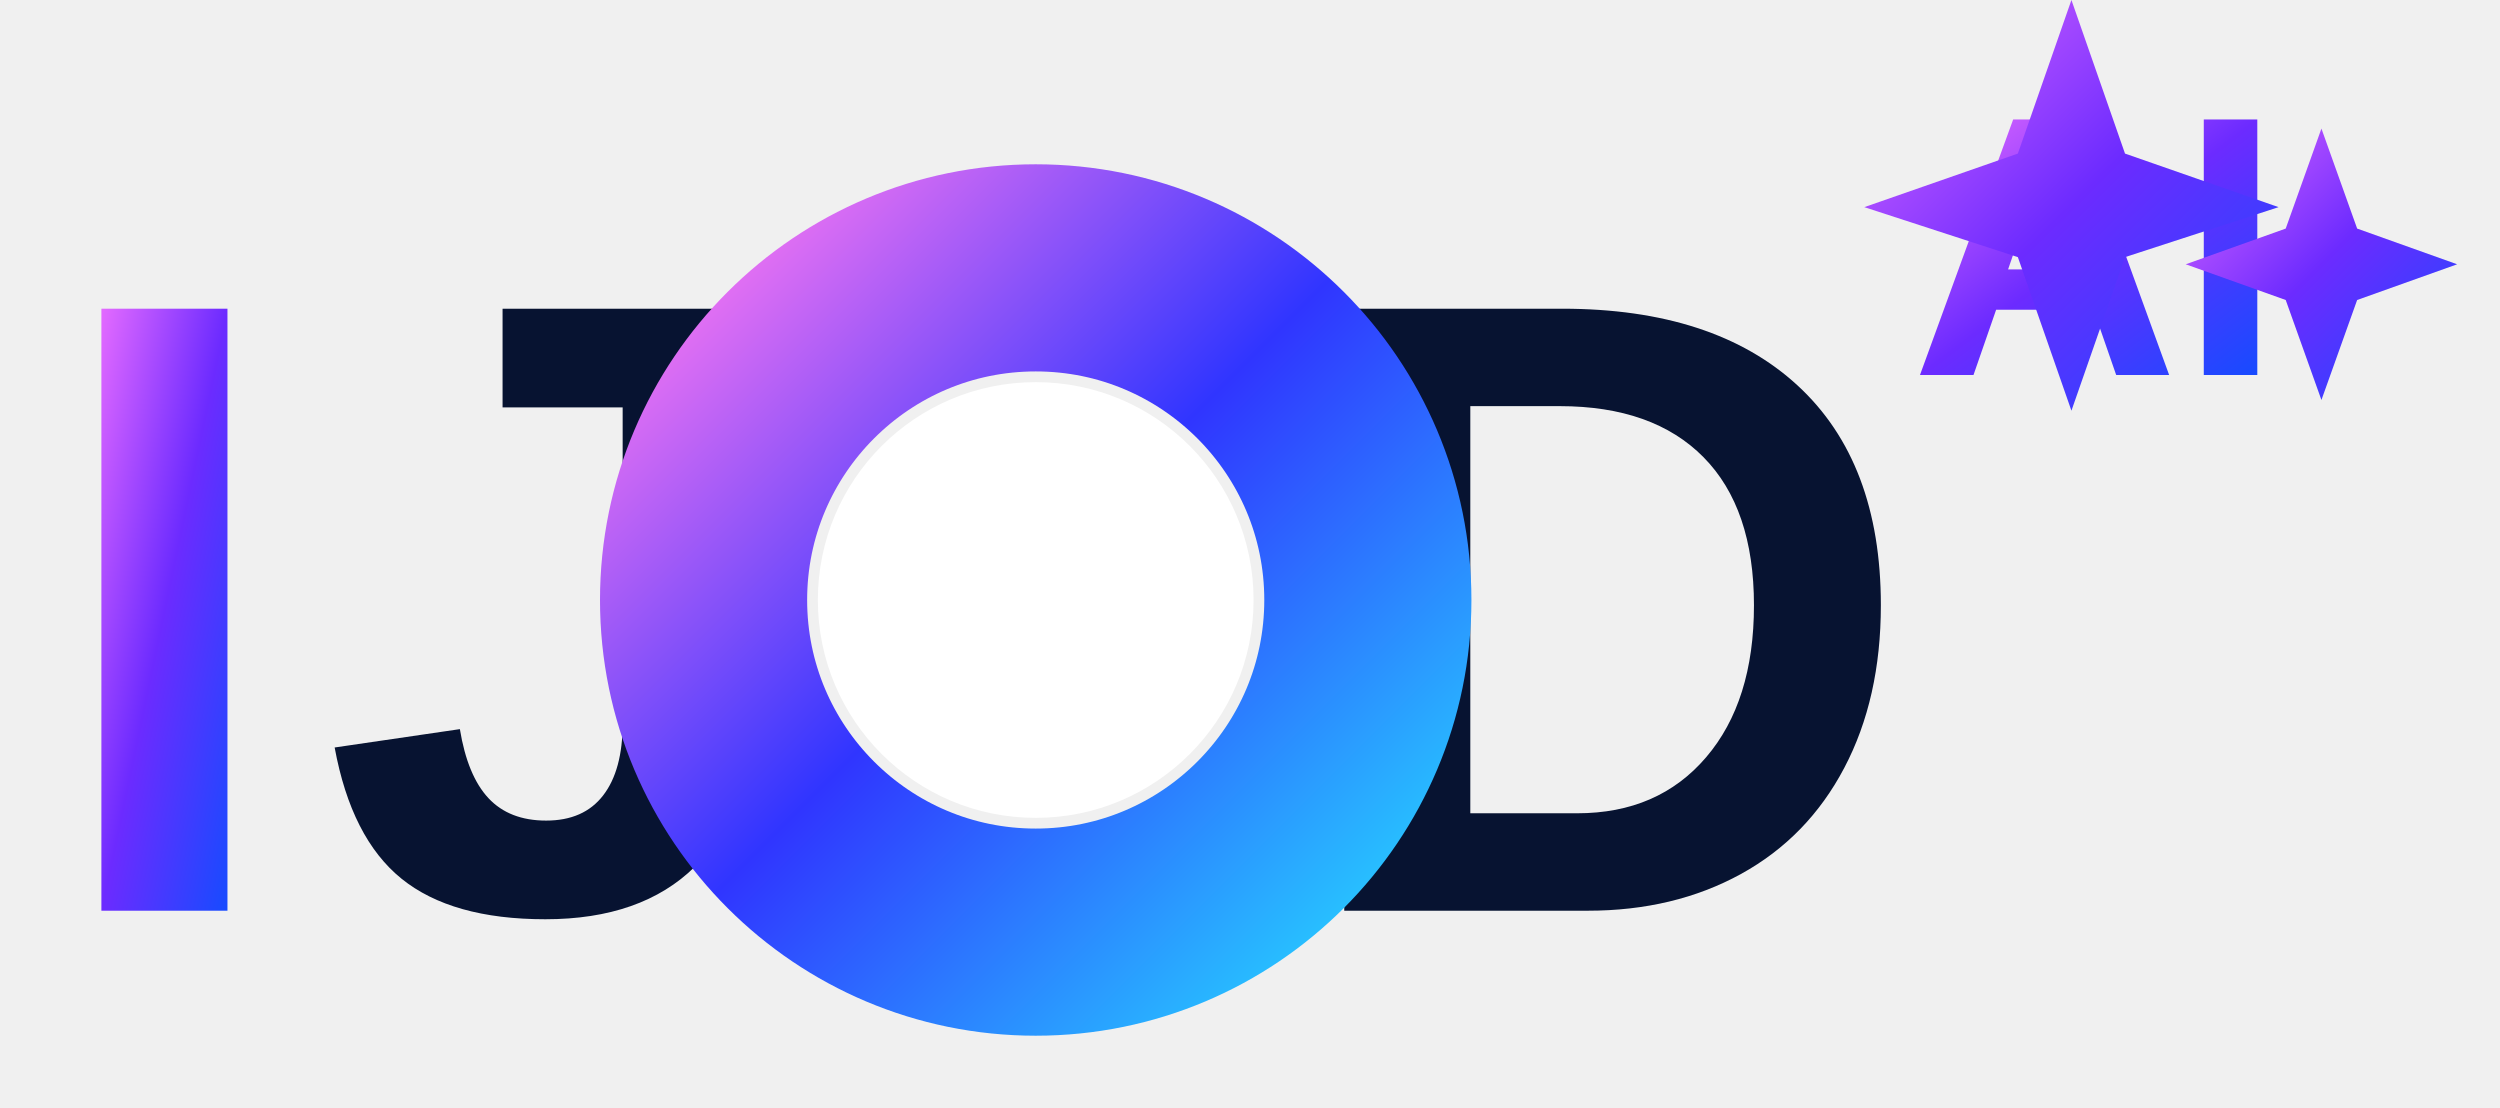
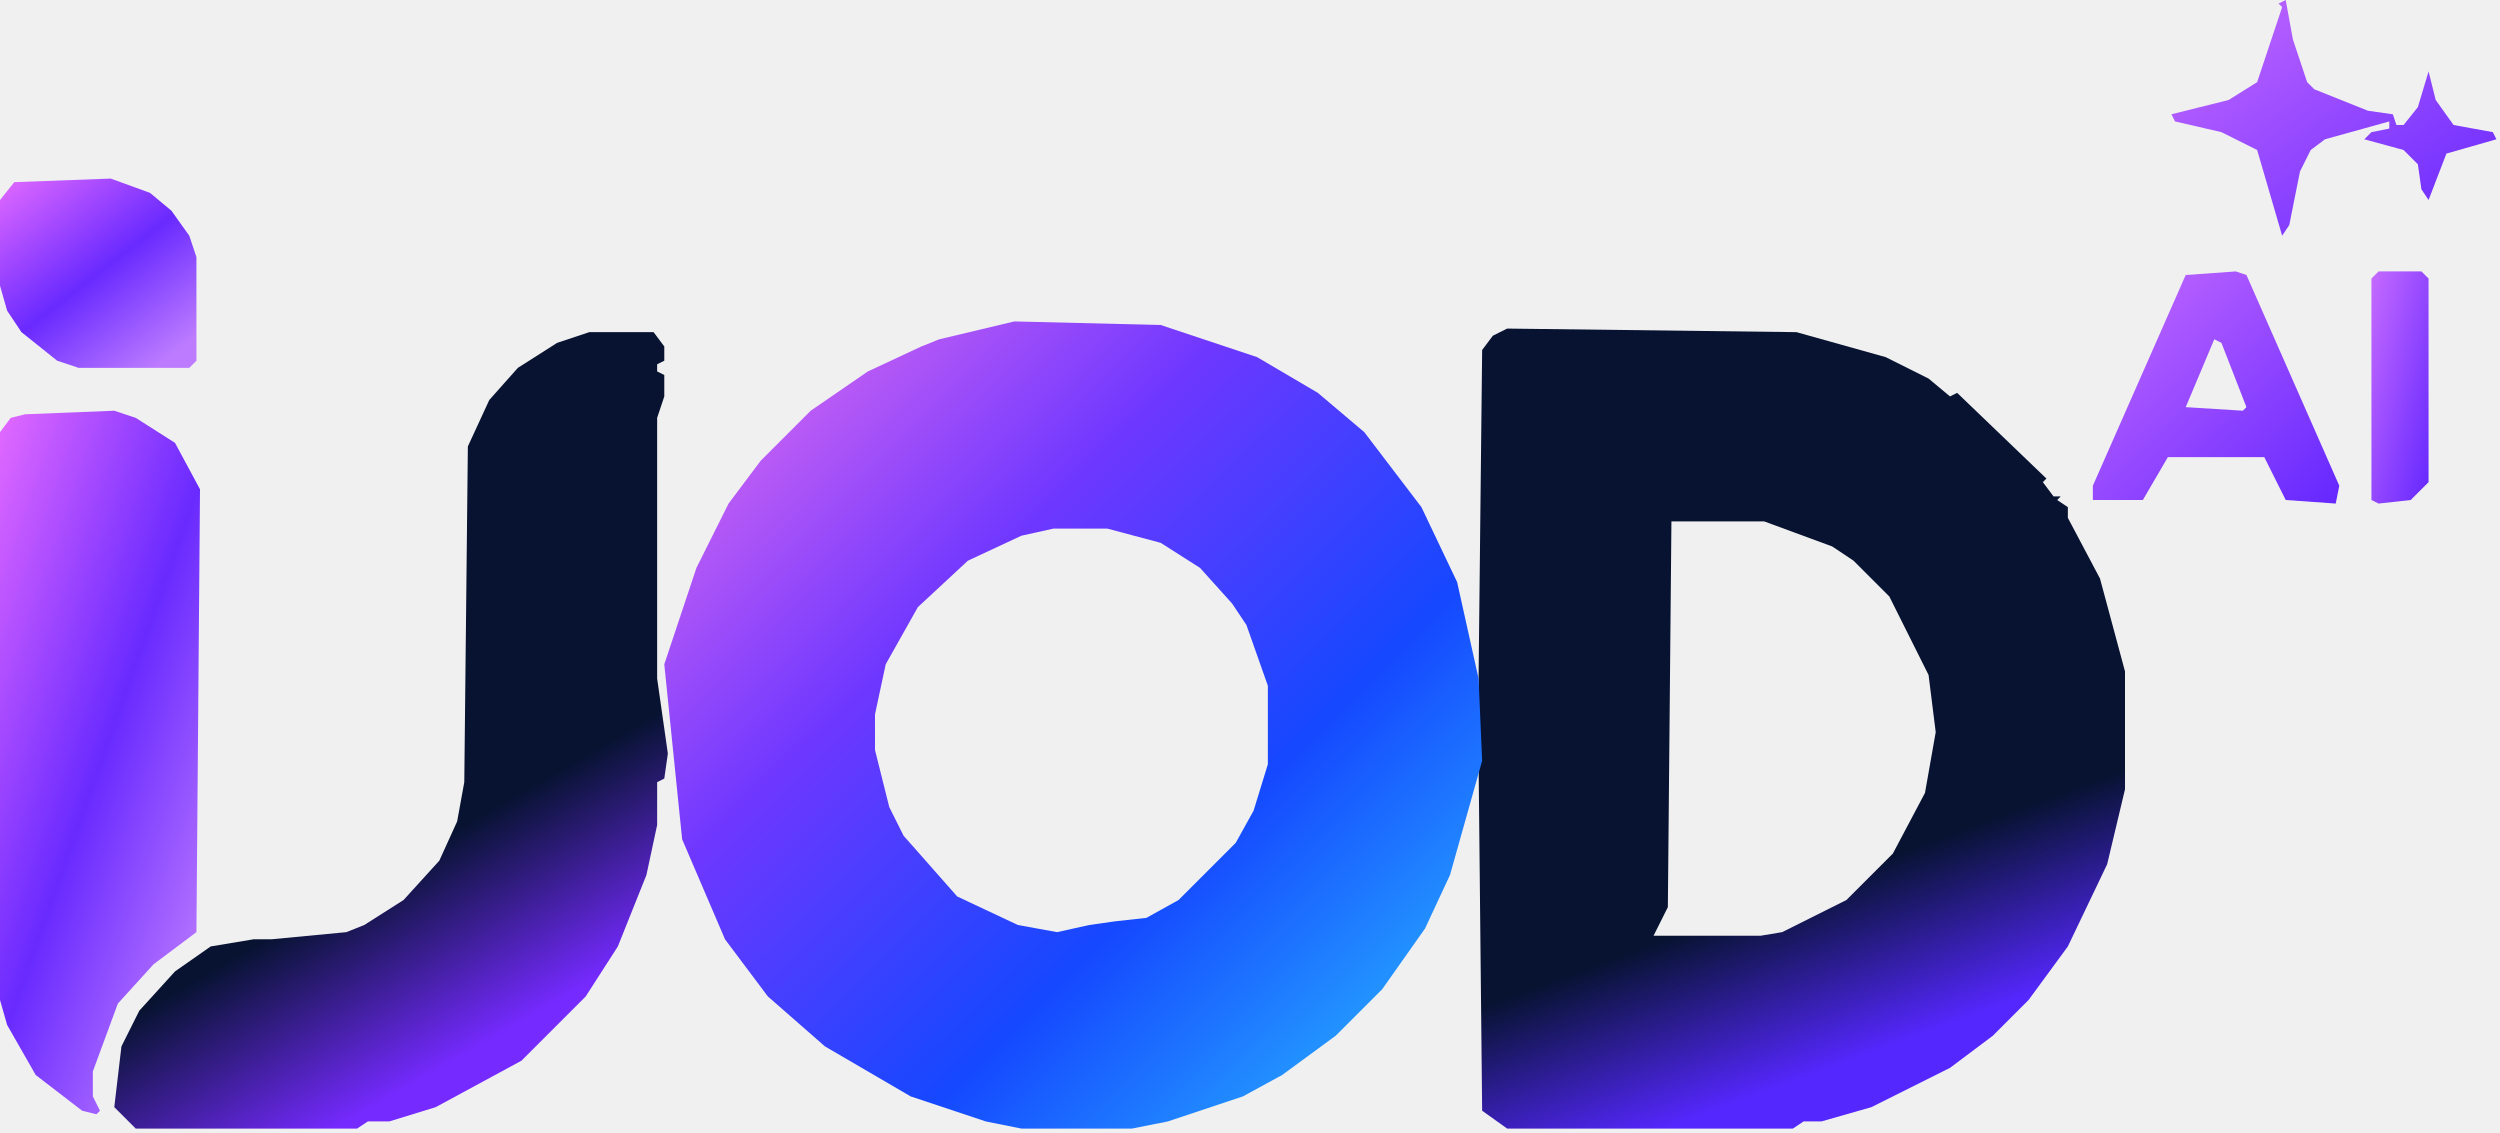
- <svg xmlns="http://www.w3.org/2000/svg" viewBox="0 0 700 310" role="img" aria-labelledby="title">
+ <svg xmlns="http://www.w3.org/2000/svg" viewBox="0 0 700 317" role="img" aria-labelledby="title">
  <defs>
-     <linearGradient id="violet" x1="0" y1="0" x2="1" y2="1">
+     <linearGradient id="i" x1="0" y1="0" x2="0.8" y2="1">
      <stop stop-color="#e36aff" />
-       <stop offset=".5" stop-color="#6c2bff" />
-       <stop offset="1" stop-color="#174bff" />
+       <stop offset=".55" stop-color="#692aff" />
+       <stop offset="1" stop-color="#bd7cff" />
    </linearGradient>
-     <linearGradient id="ring" x1="0" y1="0" x2="1" y2="1">
-       <stop stop-color="#ed73f2" />
-       <stop offset=".48" stop-color="#3035ff" />
-       <stop offset="1" stop-color="#27c8ff" />
+     <linearGradient id="j" x1="0" y1="0" x2=".4" y2="1">
+       <stop stop-color="#071331" />
+       <stop offset=".75" stop-color="#071331" />
+       <stop offset="1" stop-color="#752aff" />
+     </linearGradient>
+     <linearGradient id="o" x1="0" y1="0" x2="1" y2="1">
+       <stop stop-color="#ed73ef" />
+       <stop offset=".35" stop-color="#6e37ff" />
+       <stop offset=".65" stop-color="#1548ff" />
+       <stop offset="1" stop-color="#2cc9ff" />
+     </linearGradient>
+     <linearGradient id="d" x1="0" y1="0" x2=".3" y2="1">
+       <stop stop-color="#071331" />
+       <stop offset=".78" stop-color="#071331" />
+       <stop offset="1" stop-color="#5527ff" />
+     </linearGradient>
+     <linearGradient id="ai" x1="0" y1="0" x2="1" y2="1">
+       <stop stop-color="#c56aff" />
+       <stop offset="1" stop-color="#6427ff" />
    </linearGradient>
  </defs>
-   <g font-family="Arial,Helvetica,sans-serif" font-weight="900" font-size="245" letter-spacing="-13">
-     <text x="12" y="255" fill="url(#violet)">I</text>
-     <text x="90" y="255" fill="#071331">J</text>
-     <text x="360" y="255" fill="#071331">D</text>
-   </g>
-   <circle cx="290" cy="168" r="93" fill="none" stroke="url(#ring)" stroke-width="58" />
-   <circle cx="290" cy="168" r="61" fill="white" />
-   <g font-family="Arial,Helvetica,sans-serif" font-weight="900" font-size="104" fill="url(#violet)">
-     <text x="535" y="105">AI</text>
-   </g>
-   <path d="M580 0 L595 43 L638 58 L595 72 L580 115 L565 72 L522 58 L565 43 Z" fill="url(#violet)" />
-   <path d="M650 36 L660 64 L688 74 L660 84 L650 112 L640 84 L612 74 L640 64 Z" fill="url(#violet)" />
+   <path d="M 7 116 L 3 117 L 0 121 L 0 280 L 2 287 L 10 301 L 23 311 L 27 312 L 28 311 L 26 307 L 26 300 L 33 281 L 43 270 L 55 261 L 56 137 L 49 124 L 38 117 L 32 115 Z" fill="url(#i)" fill-rule="evenodd" />
+   <path d="M 32 310 L 38 316 L 100 316 L 103 314 L 109 314 L 122 310 L 146 297 L 164 279 L 173 265 L 181 245 L 184 231 L 184 219 L 186 218 L 187 211 L 184 190 L 184 117 L 186 111 L 186 105 L 184 104 L 184 102 L 186 101 L 186 97 L 183 93 L 165 93 L 156 96 L 145 103 L 137 112 L 131 125 L 130 219 L 128 230 L 123 241 L 113 252 L 102 259 L 97 261 L 76 263 L 71 263 L 59 265 L 49 272 L 39 283 L 34 293 Z" fill="url(#j)" fill-rule="evenodd" />
+   <path d="M 415 98 L 418 94 L 422 92 L 503 93 L 528 100 L 540 106 L 546 111 L 548 110 L 573 134 L 572 135 L 575 139 L 577 139 L 576 140 L 579 142 L 579 145 L 588 162 L 595 188 L 595 221 L 590 242 L 579 265 L 568 280 L 558 290 L 546 299 L 524 310 L 510 314 L 505 314 L 502 316 L 422 316 L 415 311 L 414 213 L 414 190 Z M 468 146 L 467 254 L 463 262 L 493 262 L 499 261 L 517 252 L 530 239 L 539 222 L 542 205 L 540 189 L 529 167 L 523 161 L 519 157 L 513 153 L 494 146 Z" fill="url(#d)" fill-rule="evenodd" />
+   <path d="M 284 90 L 325 91 L 352 100 L 369 110 L 382 121 L 398 142 L 408 163 L 414 190 L 415 213 L 406 245 L 399 260 L 387 277 L 374 290 L 359 301 L 348 307 L 327 314 L 317 316 L 286 316 L 276 314 L 255 307 L 231 293 L 215 279 L 203 263 L 191 235 L 186 186 L 191 171 L 195 159 L 204 141 L 213 129 L 227 115 L 243 104 L 258 97 L 263 95 Z M 295 148 L 286 150 L 271 157 L 257 170 L 248 186 L 245 200 L 245 210 L 249 226 L 253 234 L 268 251 L 285 259 L 296 261 L 305 259 L 312 258 L 321 257 L 330 252 L 346 236 L 351 227 L 355 214 L 355 192 L 349 175 L 345 169 L 336 159 L 325 152 L 310 148 Z" fill="url(#o)" fill-rule="evenodd" />
+   <path d="M 664 78 L 666 76 L 678 76 L 680 78 L 680 135 L 675 140 L 666 141 L 664 140 Z" fill="url(#ai)" fill-rule="evenodd" />
+   <path d="M 612 77 L 626 76 L 629 77 L 655 136 L 654 141 L 640 140 L 634 128 L 607 128 L 600 140 L 586 140 L 586 136 Z M 620 95 L 612 114 L 628 115 L 629 114 L 622 96 Z" fill="url(#ai)" fill-rule="evenodd" />
+   <path d="M 4 51 L 0 56 L 0 80 L 2 87 L 6 93 L 16 101 L 22 103 L 53 103 L 55 101 L 55 72 L 53 66 L 48 59 L 42 54 L 31 50 Z" fill="url(#i)" fill-rule="evenodd" />
+   <path d="M 608 32 L 609 34 L 622 37 L 632 42 L 639 66 L 641 63 L 644 48 L 647 42 L 651 39 L 669 34 L 669 36 L 664 37 L 662 39 L 673 42 L 677 46 L 678 53 L 680 56 L 685 43 L 699 39 L 698 37 L 687 35 L 682 28 L 680 20 L 677 30 L 673 35 L 671 35 L 670 32 L 663 31 L 648 25 L 646 23 L 642 11 L 640 0 L 638 1 L 639 2 L 632 23 L 624 28 Z" fill="url(#ai)" fill-rule="evenodd" />
</svg>
